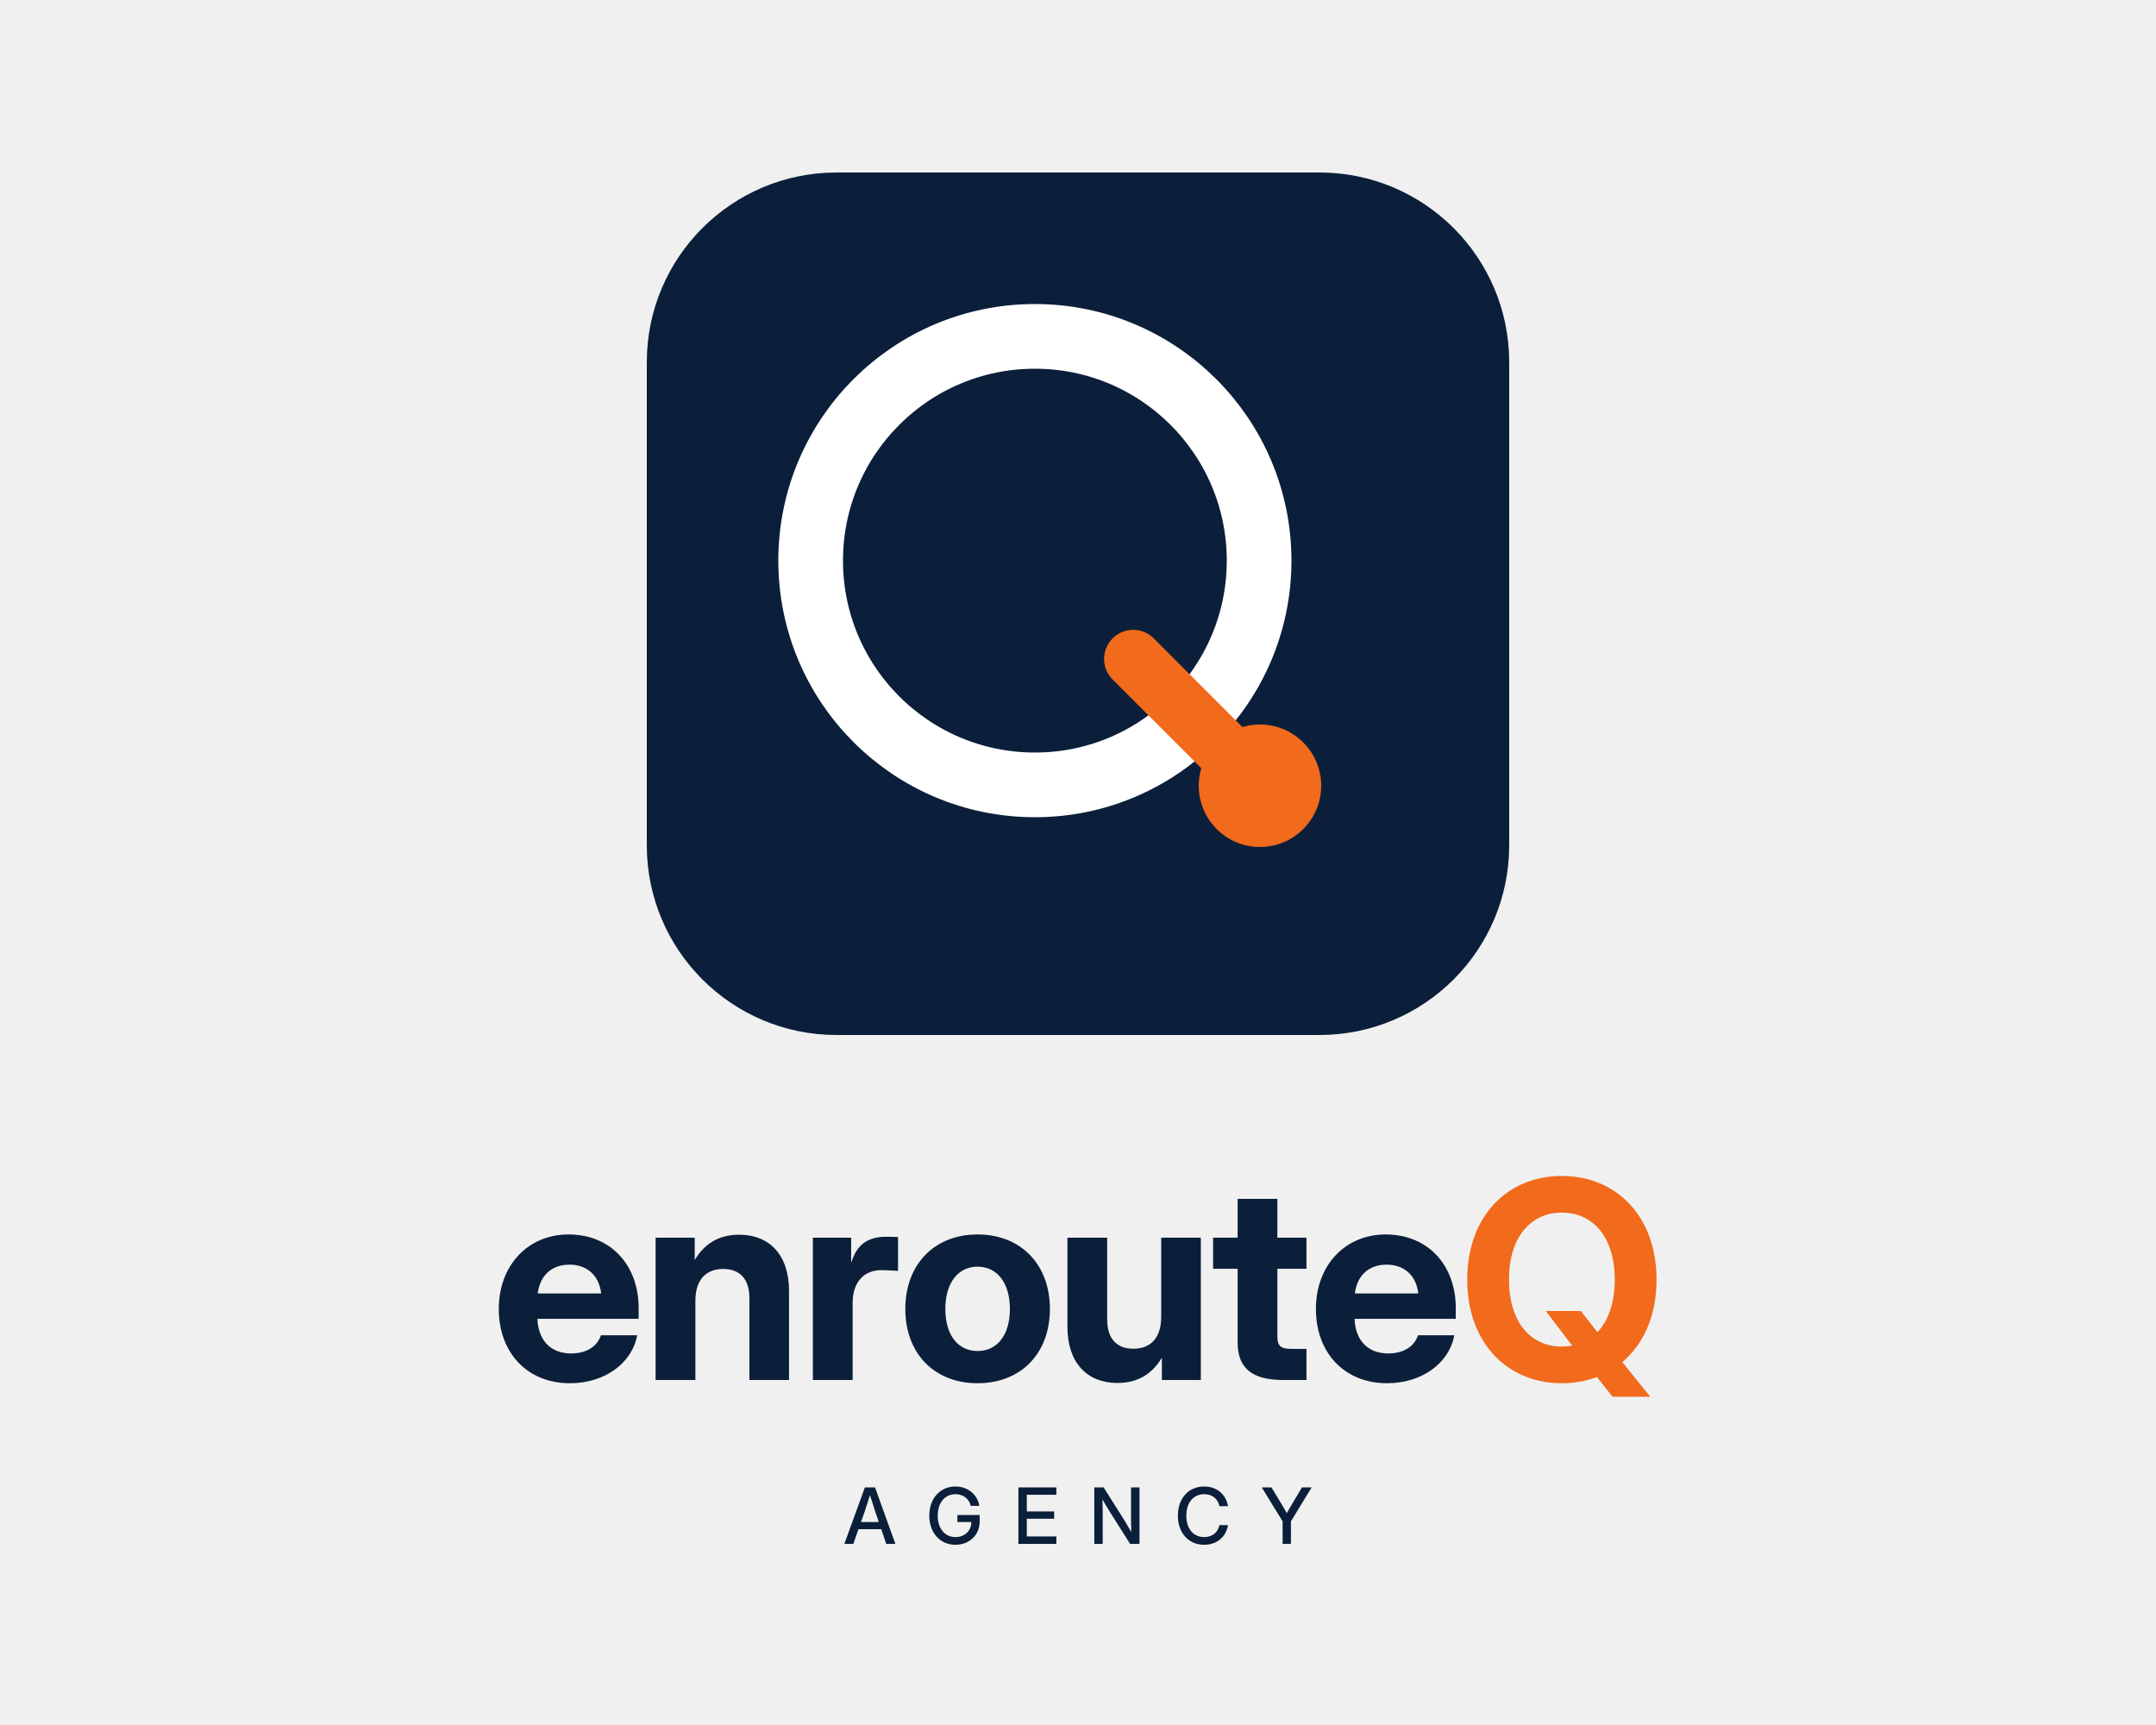
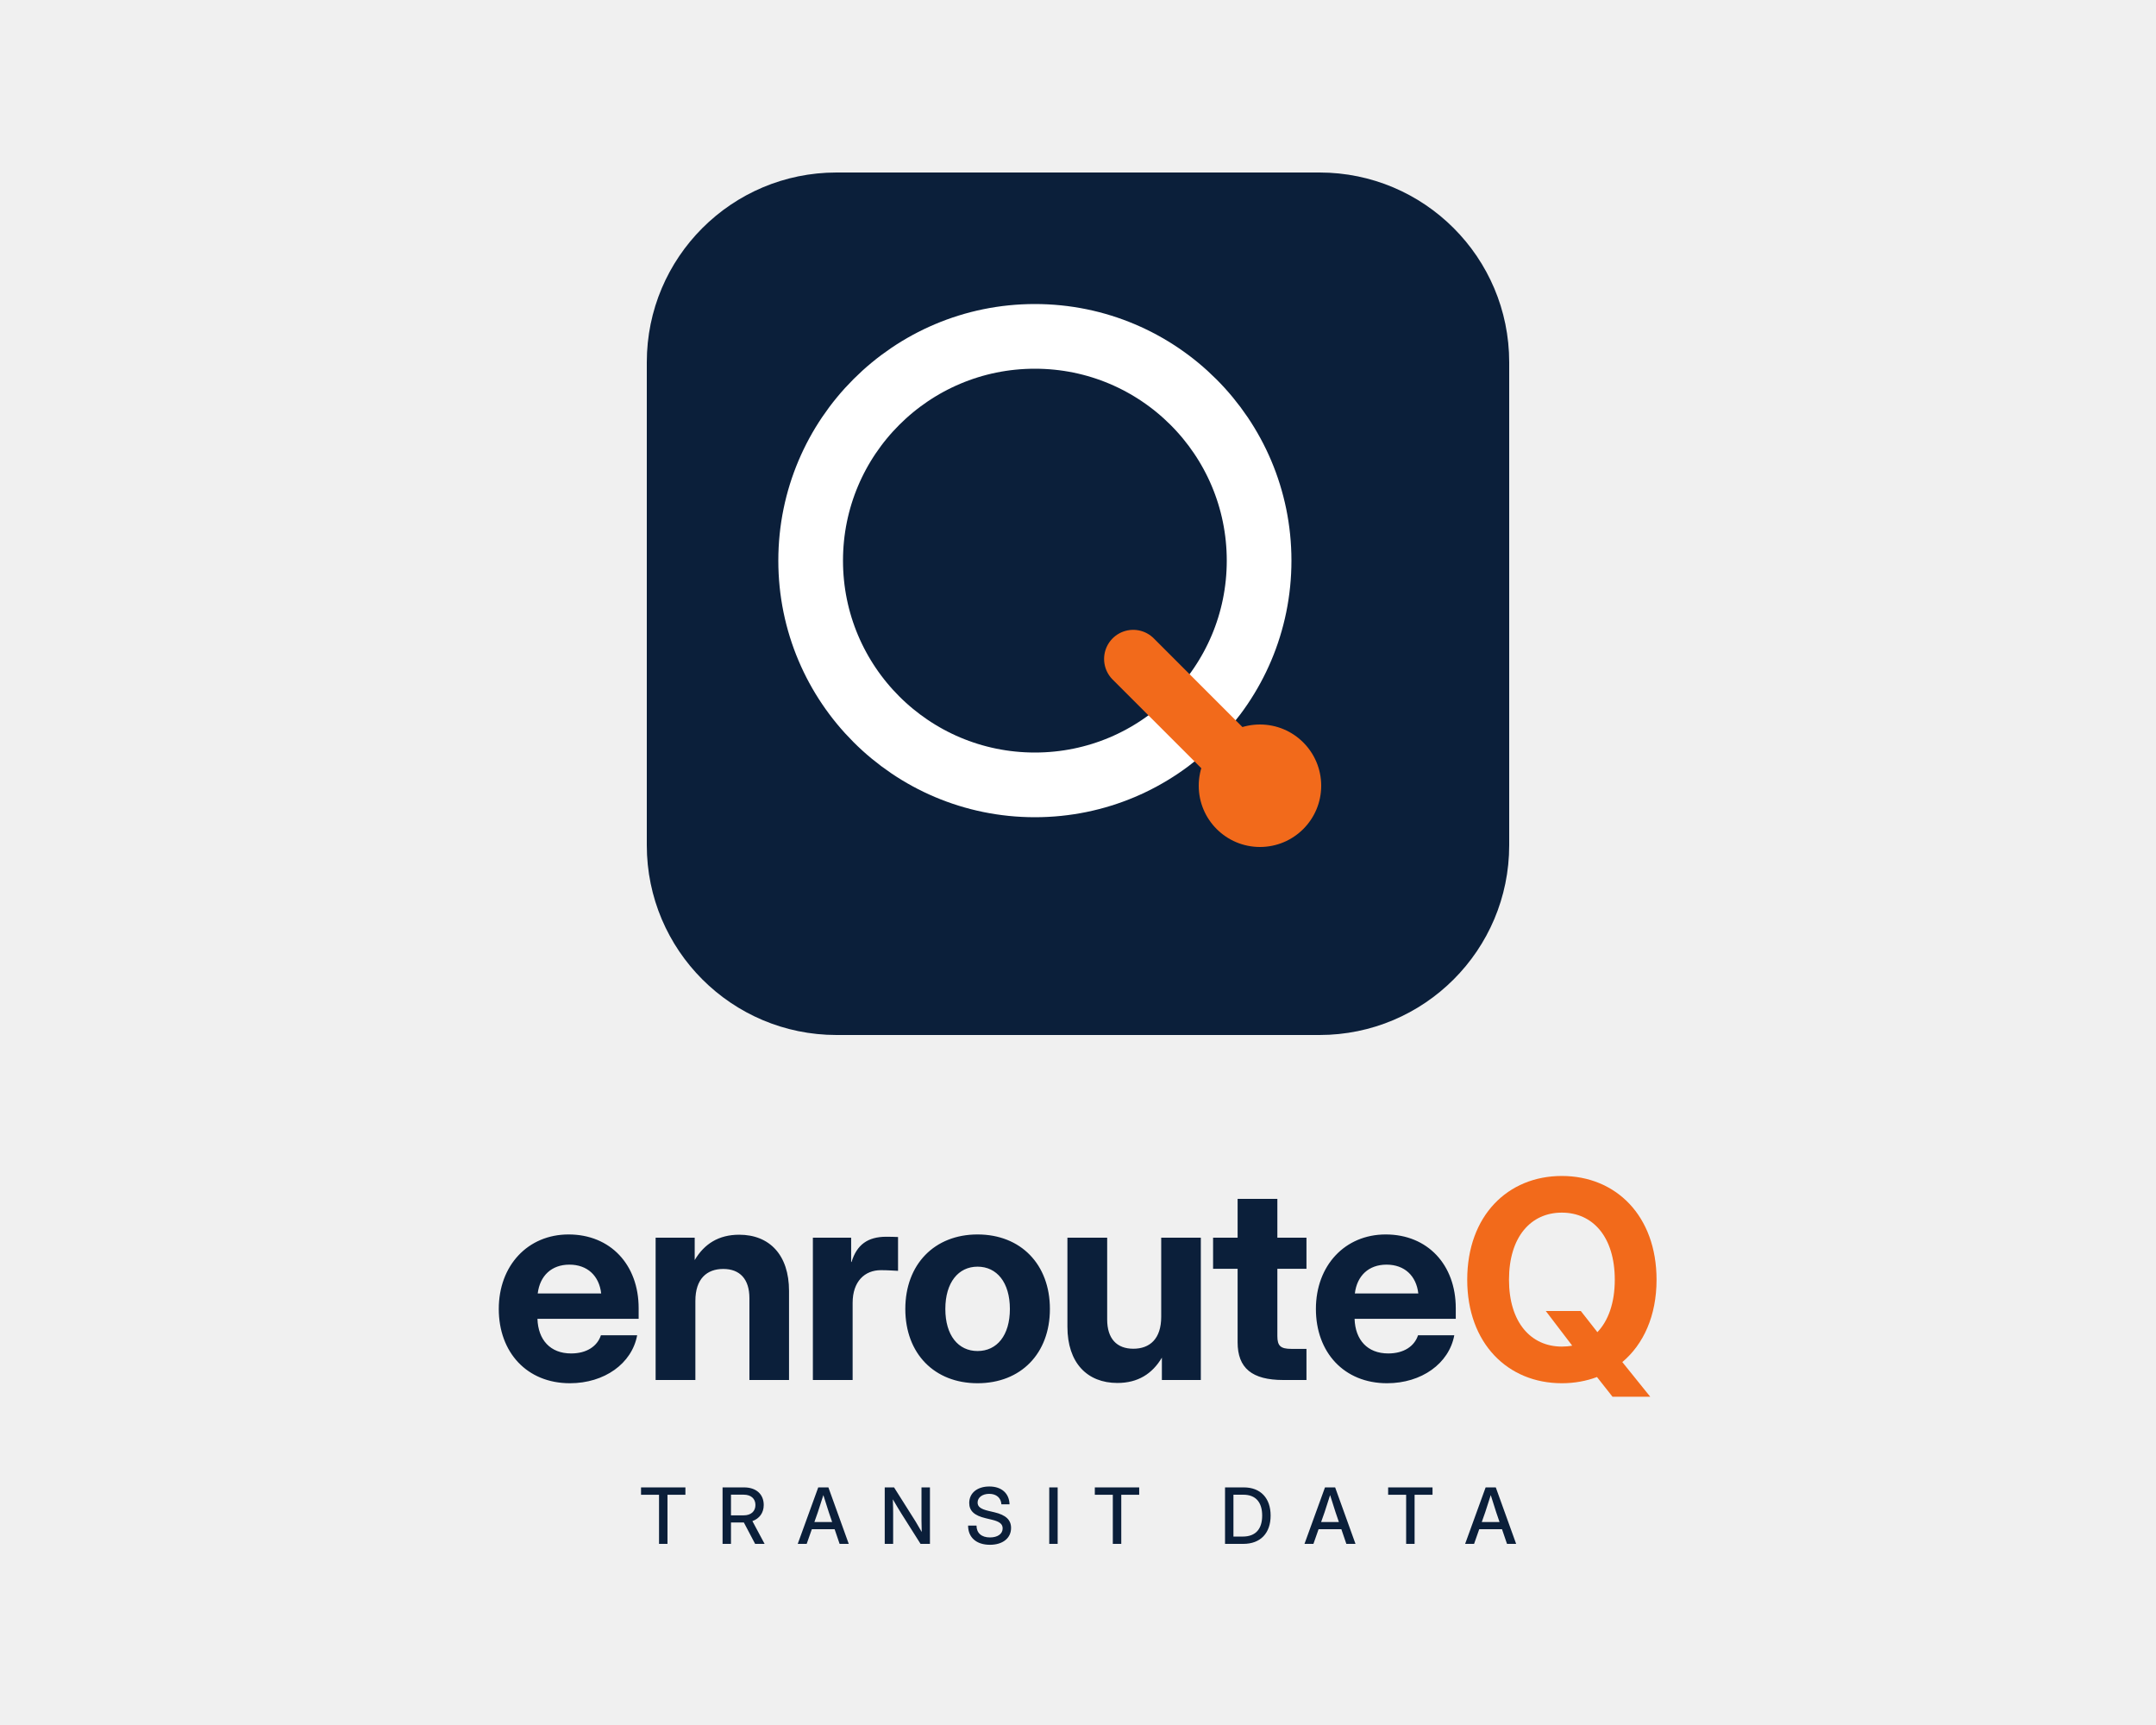
<svg xmlns="http://www.w3.org/2000/svg" viewBox="0 0 500 400" width="500" height="400">
  <rect x="150" y="40" width="200" height="200" rx="44" fill="#0B1F3A" />
  <circle cx="240" cy="130" r="52" fill="none" stroke="#FFFFFF" stroke-width="15" />
  <line x1="262.8" y1="152.8" x2="292.2" y2="182.2" stroke="#F26A1B" stroke-width="13.5" stroke-linecap="round" />
  <circle cx="292.2" cy="182.2" r="14.2" fill="#F26A1B" />
  <path fill="#0B1F3A" d="M132.172 320.75C140.172 320.75 146.547 316.188 147.766 309.625H139.359C138.516 312.188 136.047 313.844 132.453 313.844C127.609 313.844 124.797 310.688 124.641 305.812H148.109V303.344C148.109 293.281 141.578 286.25 131.859 286.25C122.391 286.25 115.672 293.469 115.672 303.531C115.672 313.562 122.172 320.75 132.172 320.75ZM124.703 299.938C125.203 295.812 127.922 293.25 132.047 293.25C136.203 293.25 138.953 295.812 139.422 299.938Z M161.266 301.656C161.266 296.531 163.922 294.25 167.734 294.25C171.578 294.25 173.797 296.594 173.797 301.031V320.0H182.984V299.344C182.984 291.0 178.453 286.312 171.422 286.312C166.672 286.312 163.328 288.438 161.109 292.188V287.0H152.047V320.0H161.266Z M188.516 320.0H197.734V302.125C197.734 297.156 200.516 294.531 204.297 294.531C205.859 294.531 207.578 294.656 208.266 294.688V286.844C207.516 286.812 206.609 286.781 205.547 286.781C201.203 286.781 198.703 288.656 197.484 292.625H197.391V287.0H188.516Z M226.703 320.75C236.734 320.75 243.484 313.875 243.484 303.531C243.484 293.188 236.734 286.25 226.703 286.25C216.703 286.25 209.953 293.188 209.953 303.531C209.953 313.875 216.703 320.75 226.703 320.75ZM226.703 313.281C222.234 313.281 219.234 309.656 219.234 303.531C219.234 297.375 222.266 293.719 226.703 293.719C231.172 293.719 234.203 297.375 234.203 303.531C234.203 309.656 231.203 313.281 226.703 313.281Z M259.141 320.688C263.891 320.688 267.234 318.562 269.453 314.812V320.0H278.484V287.0H269.297V305.344C269.297 310.469 266.641 312.75 262.828 312.75C258.984 312.75 256.766 310.406 256.766 305.969V287.0H247.547V307.656C247.547 316.0 252.109 320.688 259.141 320.688Z M302.984 287.0H296.234V278.0H287.016V287.0H281.328V294.219H287.016V311.25C287.016 317.25 290.359 320.0 297.609 320.0H302.984V312.781H299.453C296.953 312.781 296.234 312.062 296.234 309.812V294.219H302.984Z M321.672 320.75C329.672 320.75 336.047 316.188 337.266 309.625H328.859C328.016 312.188 325.547 313.844 321.953 313.844C317.109 313.844 314.297 310.688 314.141 305.812H337.609V303.344C337.609 293.281 331.078 286.25 321.359 286.25C311.891 286.25 305.172 293.469 305.172 303.531C305.172 313.562 311.672 320.75 321.672 320.75ZM314.203 299.938C314.703 295.812 317.422 293.25 321.547 293.25C325.703 293.25 328.453 295.812 328.922 299.938Z" />
  <path fill="#F26A1B" d="M362.203 320.75C365.109 320.75 367.859 320.25 370.359 319.312L373.953 323.875H382.703L376.234 315.844C381.141 311.719 384.172 305.125 384.172 296.75C384.172 281.906 374.734 272.688 362.203 272.688C349.672 272.688 340.266 281.906 340.266 296.75C340.266 311.5 349.672 320.75 362.203 320.75ZM358.484 304.0 364.609 312.031C363.828 312.188 363.047 312.25 362.203 312.25C355.016 312.25 349.953 306.625 349.953 296.75C349.953 286.812 355.016 281.188 362.203 281.188C369.391 281.188 374.484 286.812 374.484 296.75C374.484 302.125 372.984 306.25 370.453 308.906L366.609 304.0Z" />
-   <path fill="#0B1F3A" d="M195.819 358.0H197.893L199.088 354.599H204.371L205.531 358.0H207.649L202.929 344.904H200.574ZM199.677 352.938 200.495 350.617C200.855 349.536 201.233 348.385 201.76 346.688C202.279 348.385 202.648 349.536 203.008 350.617L203.799 352.938Z M221.575 358.211C224.792 358.211 227.2 355.935 227.2 352.814V351.312H222.032V352.938H225.275C225.257 355.021 223.658 356.427 221.601 356.427C219.114 356.427 217.47 354.432 217.47 351.461C217.47 348.473 219.105 346.478 221.592 346.478C223.394 346.478 224.765 347.576 225.134 349.193H227.112C226.699 346.53 224.414 344.693 221.566 344.693C218.059 344.693 215.51 347.427 215.51 351.461C215.51 355.434 218.024 358.211 221.575 358.211Z M236.177 358.0H244.984V356.286H238.128V352.173H244.474V350.477H238.128V346.618H244.984V344.904H236.177Z M253.777 358.0H255.728V350.916C255.728 350.336 255.719 349.202 255.658 347.664C256.528 349.158 257.24 350.345 257.609 350.925L262.083 358.0H264.262V344.904H262.302V352.7C262.302 353.175 262.32 354.291 262.355 355.24C261.828 354.309 261.248 353.315 260.94 352.823L255.939 344.904H253.777Z M279.269 358.211C282.125 358.211 284.34 356.444 284.789 353.658H282.811C282.398 355.434 281.062 356.427 279.287 356.427C276.703 356.427 275.121 354.423 275.121 351.461C275.121 348.481 276.703 346.478 279.287 346.478C281.071 346.478 282.416 347.479 282.802 349.264H284.789C284.332 346.469 282.125 344.693 279.269 344.693C275.648 344.693 273.161 347.427 273.161 351.461C273.161 355.469 275.657 358.211 279.269 358.211Z M297.449 358.0H299.382V352.771L304.181 344.904H301.94L299.479 349.035C299.11 349.65 298.767 350.257 298.424 350.863C298.082 350.257 297.73 349.65 297.361 349.035L294.874 344.904H292.615L297.449 352.771Z" />
+   <path fill="#0B1F3A" d="M148.663 346.618H152.837V358.0H154.797V346.618H158.955V344.904H148.663Z M167.572 358.0H169.523V353.043H172.423C172.45 353.043 172.485 353.043 172.511 353.043L175.122 358.0H177.319L174.489 352.718C176.124 352.129 177.117 350.811 177.117 348.982C177.117 346.478 175.359 344.904 172.555 344.904H167.572ZM169.523 351.382V346.592H172.467C174.155 346.592 175.192 347.506 175.192 348.982C175.192 350.459 174.164 351.382 172.476 351.382Z M185.004 358.0H187.079L188.274 354.599H193.556L194.716 358.0H196.834L192.115 344.904H189.759ZM188.863 352.938 189.68 350.617C190.041 349.536 190.418 348.385 190.946 346.688C191.464 348.385 191.833 349.536 192.194 350.617L192.985 352.938Z M205.179 358.0H207.13V350.916C207.13 350.336 207.122 349.202 207.06 347.664C207.93 349.158 208.642 350.345 209.011 350.925L213.485 358.0H215.665V344.904H213.705V352.7C213.705 353.175 213.722 354.291 213.757 355.24C213.23 354.309 212.65 353.315 212.342 352.823L207.341 344.904H205.179Z M229.582 358.211C232.552 358.211 234.477 356.664 234.477 354.309C234.477 352.437 233.264 351.303 230.636 350.679L229.221 350.345C227.419 349.914 226.716 349.369 226.716 348.42C226.716 347.233 227.833 346.398 229.415 346.398C231.067 346.398 232.139 347.321 232.236 348.824H234.125C234.046 346.267 232.262 344.693 229.441 344.693C226.628 344.693 224.774 346.214 224.774 348.517C224.774 350.327 225.934 351.426 228.58 352.05L230.012 352.393C231.832 352.823 232.526 353.403 232.526 354.414C232.526 355.688 231.357 356.506 229.582 356.506C227.622 356.506 226.47 355.486 226.461 353.755H224.51C224.51 356.523 226.444 358.211 229.582 358.211Z M245.283 344.904H243.332V358.0H245.283Z M253.9 346.618H258.075V358.0H260.035V346.618H264.192V344.904H253.9Z  M288.334 358.0C292.333 358.0 294.671 355.504 294.671 351.435C294.671 347.383 292.325 344.904 288.466 344.904H284.098V358.0ZM286.049 356.304V346.601H288.343C291.261 346.601 292.711 348.402 292.711 351.435C292.711 354.484 291.261 356.304 288.211 356.304Z M302.524 358.0H304.598L305.793 354.599H311.076L312.236 358.0H314.354L309.634 344.904H307.279ZM306.382 352.938 307.2 350.617C307.56 349.536 307.938 348.385 308.465 346.688C308.984 348.385 309.353 349.536 309.713 350.617L310.504 352.938Z M321.925 346.618H326.1V358.0H328.06V346.618H332.217V344.904H321.925Z M339.78 358.0H341.854L343.049 354.599H348.332L349.492 358.0H351.61L346.89 344.904H344.535ZM343.638 352.938 344.456 350.617C344.816 349.536 345.194 348.385 345.721 346.688C346.24 348.385 346.609 349.536 346.969 350.617L347.76 352.938Z" />
</svg>
